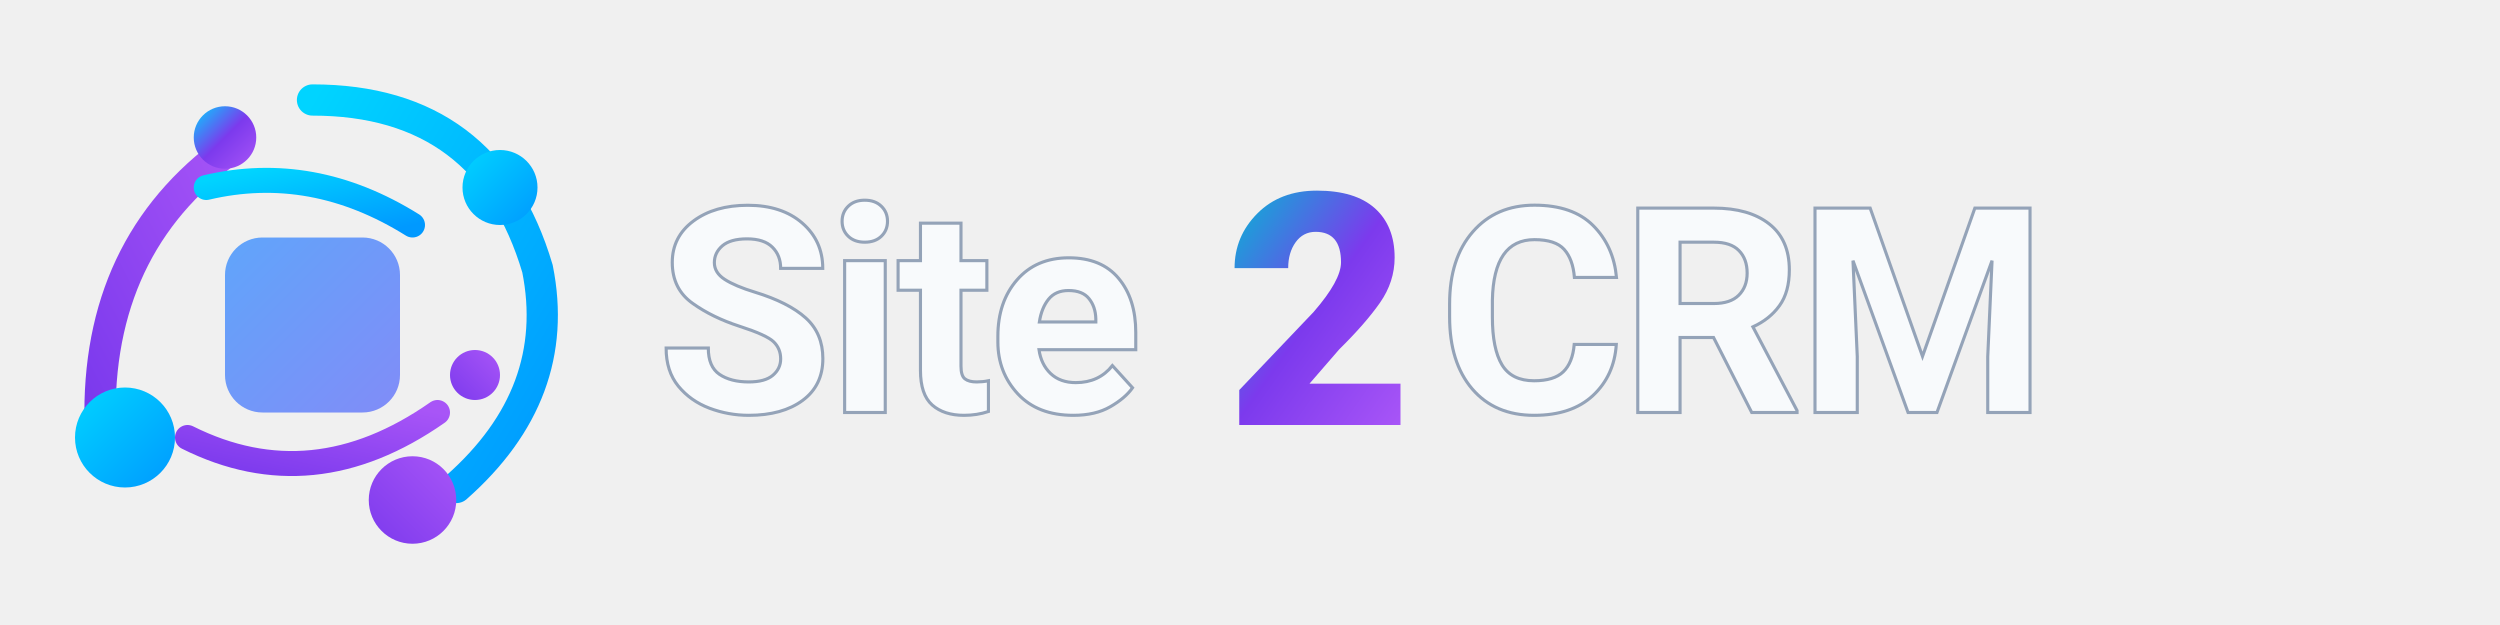
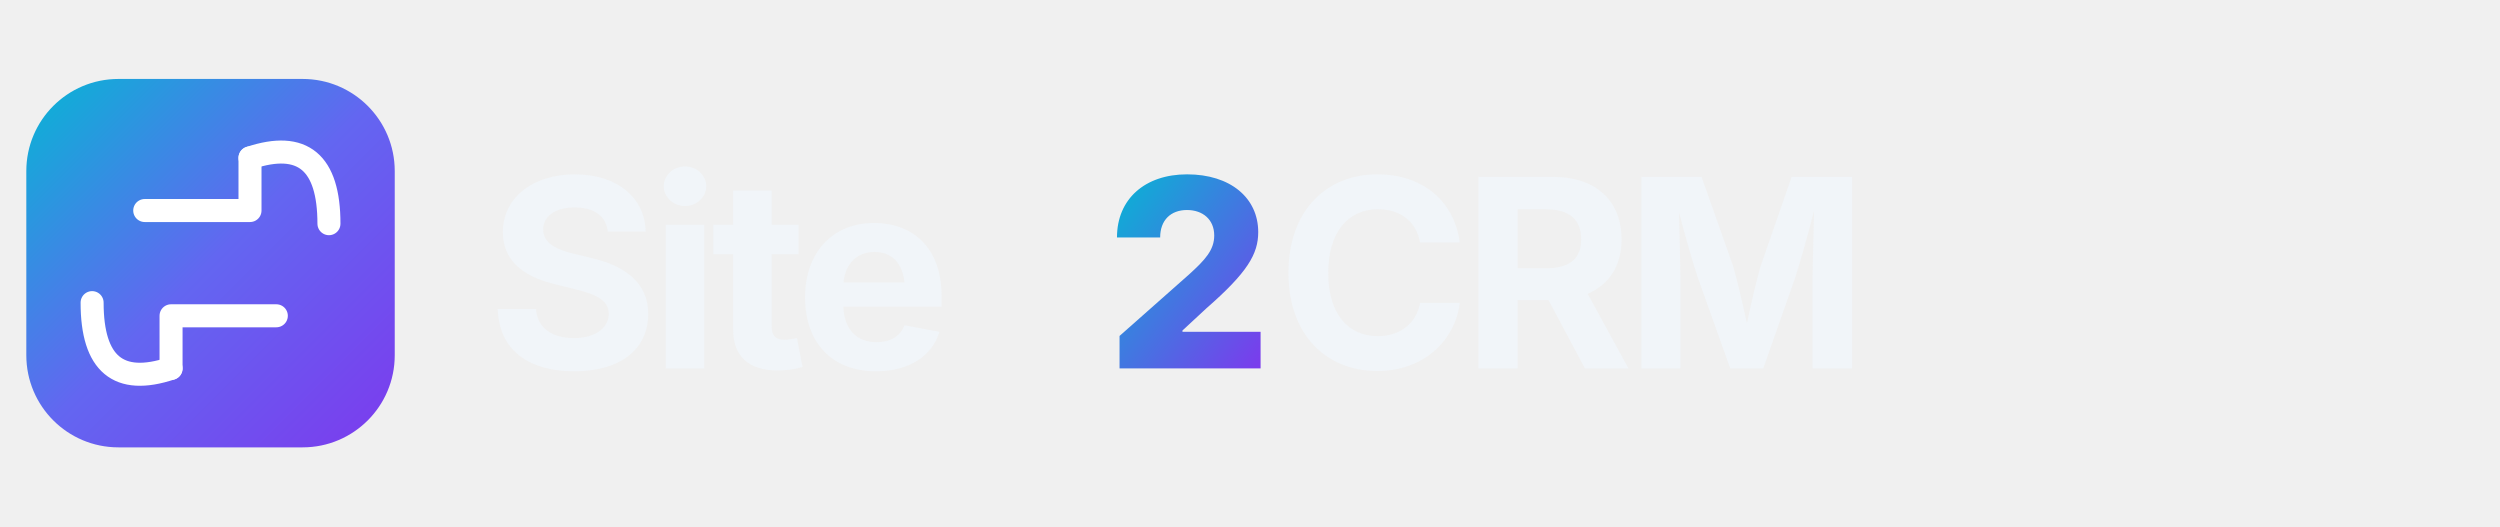
- <svg xmlns="http://www.w3.org/2000/svg" viewBox="0 0 400 100" fill="none">
+ <svg xmlns="http://www.w3.org/2000/svg" viewBox="0 0 380 80" fill="none">
  <defs>
-     <linearGradient id="iconBlueDark" x1="0%" y1="0%" x2="100%" y2="100%">
-       <stop offset="0%" stop-color="#00d4ff" />
-       <stop offset="100%" stop-color="#0099ff" />
+     <linearGradient id="brandGradDark" x1="0%" y1="0%" x2="100%" y2="100%">
+       <stop offset="0%" stop-color="#06b6d4" />
+       <stop offset="100%" stop-color="#7c3aed" />
    </linearGradient>
-     <linearGradient id="iconPurpleDark" x1="0%" y1="100%" x2="100%" y2="0%">
-       <stop offset="0%" stop-color="#7c3aed" />
-       <stop offset="100%" stop-color="#a855f7" />
-     </linearGradient>
-     <linearGradient id="iconMixedDark" x1="0%" y1="0%" x2="100%" y2="100%">
-       <stop offset="0%" stop-color="#00d4ff" />
-       <stop offset="50%" stop-color="#7c3aed" />
-       <stop offset="100%" stop-color="#a855f7" />
-     </linearGradient>
-     <linearGradient id="centerGradientDark" x1="0%" y1="0%" x2="100%" y2="100%">
-       <stop offset="0%" stop-color="#60a5fa" />
-       <stop offset="100%" stop-color="#818cf8" />
-     </linearGradient>
-     <linearGradient id="twoGradientDark" x1="0%" y1="0%" x2="100%" y2="100%">
+     <linearGradient id="iconGradDark" x1="0%" y1="0%" x2="100%" y2="100%">
      <stop offset="0%" stop-color="#06b6d4" />
-       <stop offset="50%" stop-color="#7c3aed" />
-       <stop offset="100%" stop-color="#a855f7" />
+       <stop offset="50%" stop-color="#6366f1" />
+       <stop offset="100%" stop-color="#7c3aed" />
    </linearGradient>
  </defs>
-   <g transform="translate(8, 8)">
-     <path d="M42 8 Q70 8 78 35 Q82 55 65 70" stroke="url(#iconBlueDark)" stroke-width="5" fill="none" stroke-linecap="round" />
-     <path d="M8 58 Q8 30 30 15" stroke="url(#iconPurpleDark)" stroke-width="5" fill="none" stroke-linecap="round" />
-     <path d="M25 22 Q42 18 58 28" stroke="url(#iconBlueDark)" stroke-width="4" fill="none" stroke-linecap="round" />
-     <path d="M22 62 Q42 72 62 58" stroke="url(#iconPurpleDark)" stroke-width="4" fill="none" stroke-linecap="round" />
-     <rect x="28" y="30" width="28" height="28" rx="6" fill="url(#centerGradientDark)" />
-     <circle cx="12" cy="62" r="8" fill="url(#iconBlueDark)" />
-     <circle cx="72" cy="22" r="6" fill="url(#iconBlueDark)" />
-     <circle cx="28" cy="14" r="5" fill="url(#iconMixedDark)" />
-     <circle cx="58" cy="72" r="7" fill="url(#iconPurpleDark)" />
-     <circle cx="68" cy="52" r="4" fill="url(#iconPurpleDark)" />
-   </g>
-   <text x="105" y="66" font-family="system-ui, -apple-system, 'Segoe UI', Roboto, sans-serif" font-size="46" font-weight="700" fill="#f8fafc" letter-spacing="-1" stroke="#94a3b8" stroke-width="0.5">Site</text>
-   <text x="196" y="68" font-family="system-ui, -apple-system, 'Segoe UI', Roboto, sans-serif" font-size="52" font-weight="800" fill="url(#twoGradientDark)" letter-spacing="-1">2</text>
-   <text x="230" y="66" font-family="system-ui, -apple-system, 'Segoe UI', Roboto, sans-serif" font-size="46" font-weight="700" fill="#f8fafc" letter-spacing="-1" stroke="#94a3b8" stroke-width="0.5">CRM</text>
+   <rect x="4" y="12" width="56" height="56" rx="14" fill="url(#iconGradDark)" />
+   <path d="M22 32 L38 32 L38 24" stroke="white" stroke-width="3.5" stroke-linecap="round" stroke-linejoin="round" fill="none" />
+   <path d="M42 48 L26 48 L26 56" stroke="white" stroke-width="3.5" stroke-linecap="round" stroke-linejoin="round" fill="none" />
+   <path d="M38 24 Q50 20 50 34" stroke="white" stroke-width="3.5" stroke-linecap="round" fill="none" />
+   <path d="M26 56 Q14 60 14 46" stroke="white" stroke-width="3.5" stroke-linecap="round" fill="none" />
+   <text x="74" y="56" font-family="'Inter', 'SF Pro Display', system-ui, -apple-system, sans-serif" font-size="40" font-weight="700" fill="#f1f5f9" letter-spacing="-1.5">Site</text>
+   <text x="168" y="56" font-family="'Inter', 'SF Pro Display', system-ui, -apple-system, sans-serif" font-size="40" font-weight="800" fill="url(#brandGradDark)" letter-spacing="-1.5">2</text>
+   <text x="194" y="56" font-family="'Inter', 'SF Pro Display', system-ui, -apple-system, sans-serif" font-size="40" font-weight="700" fill="#f1f5f9" letter-spacing="-1.5">CRM</text>
</svg>
